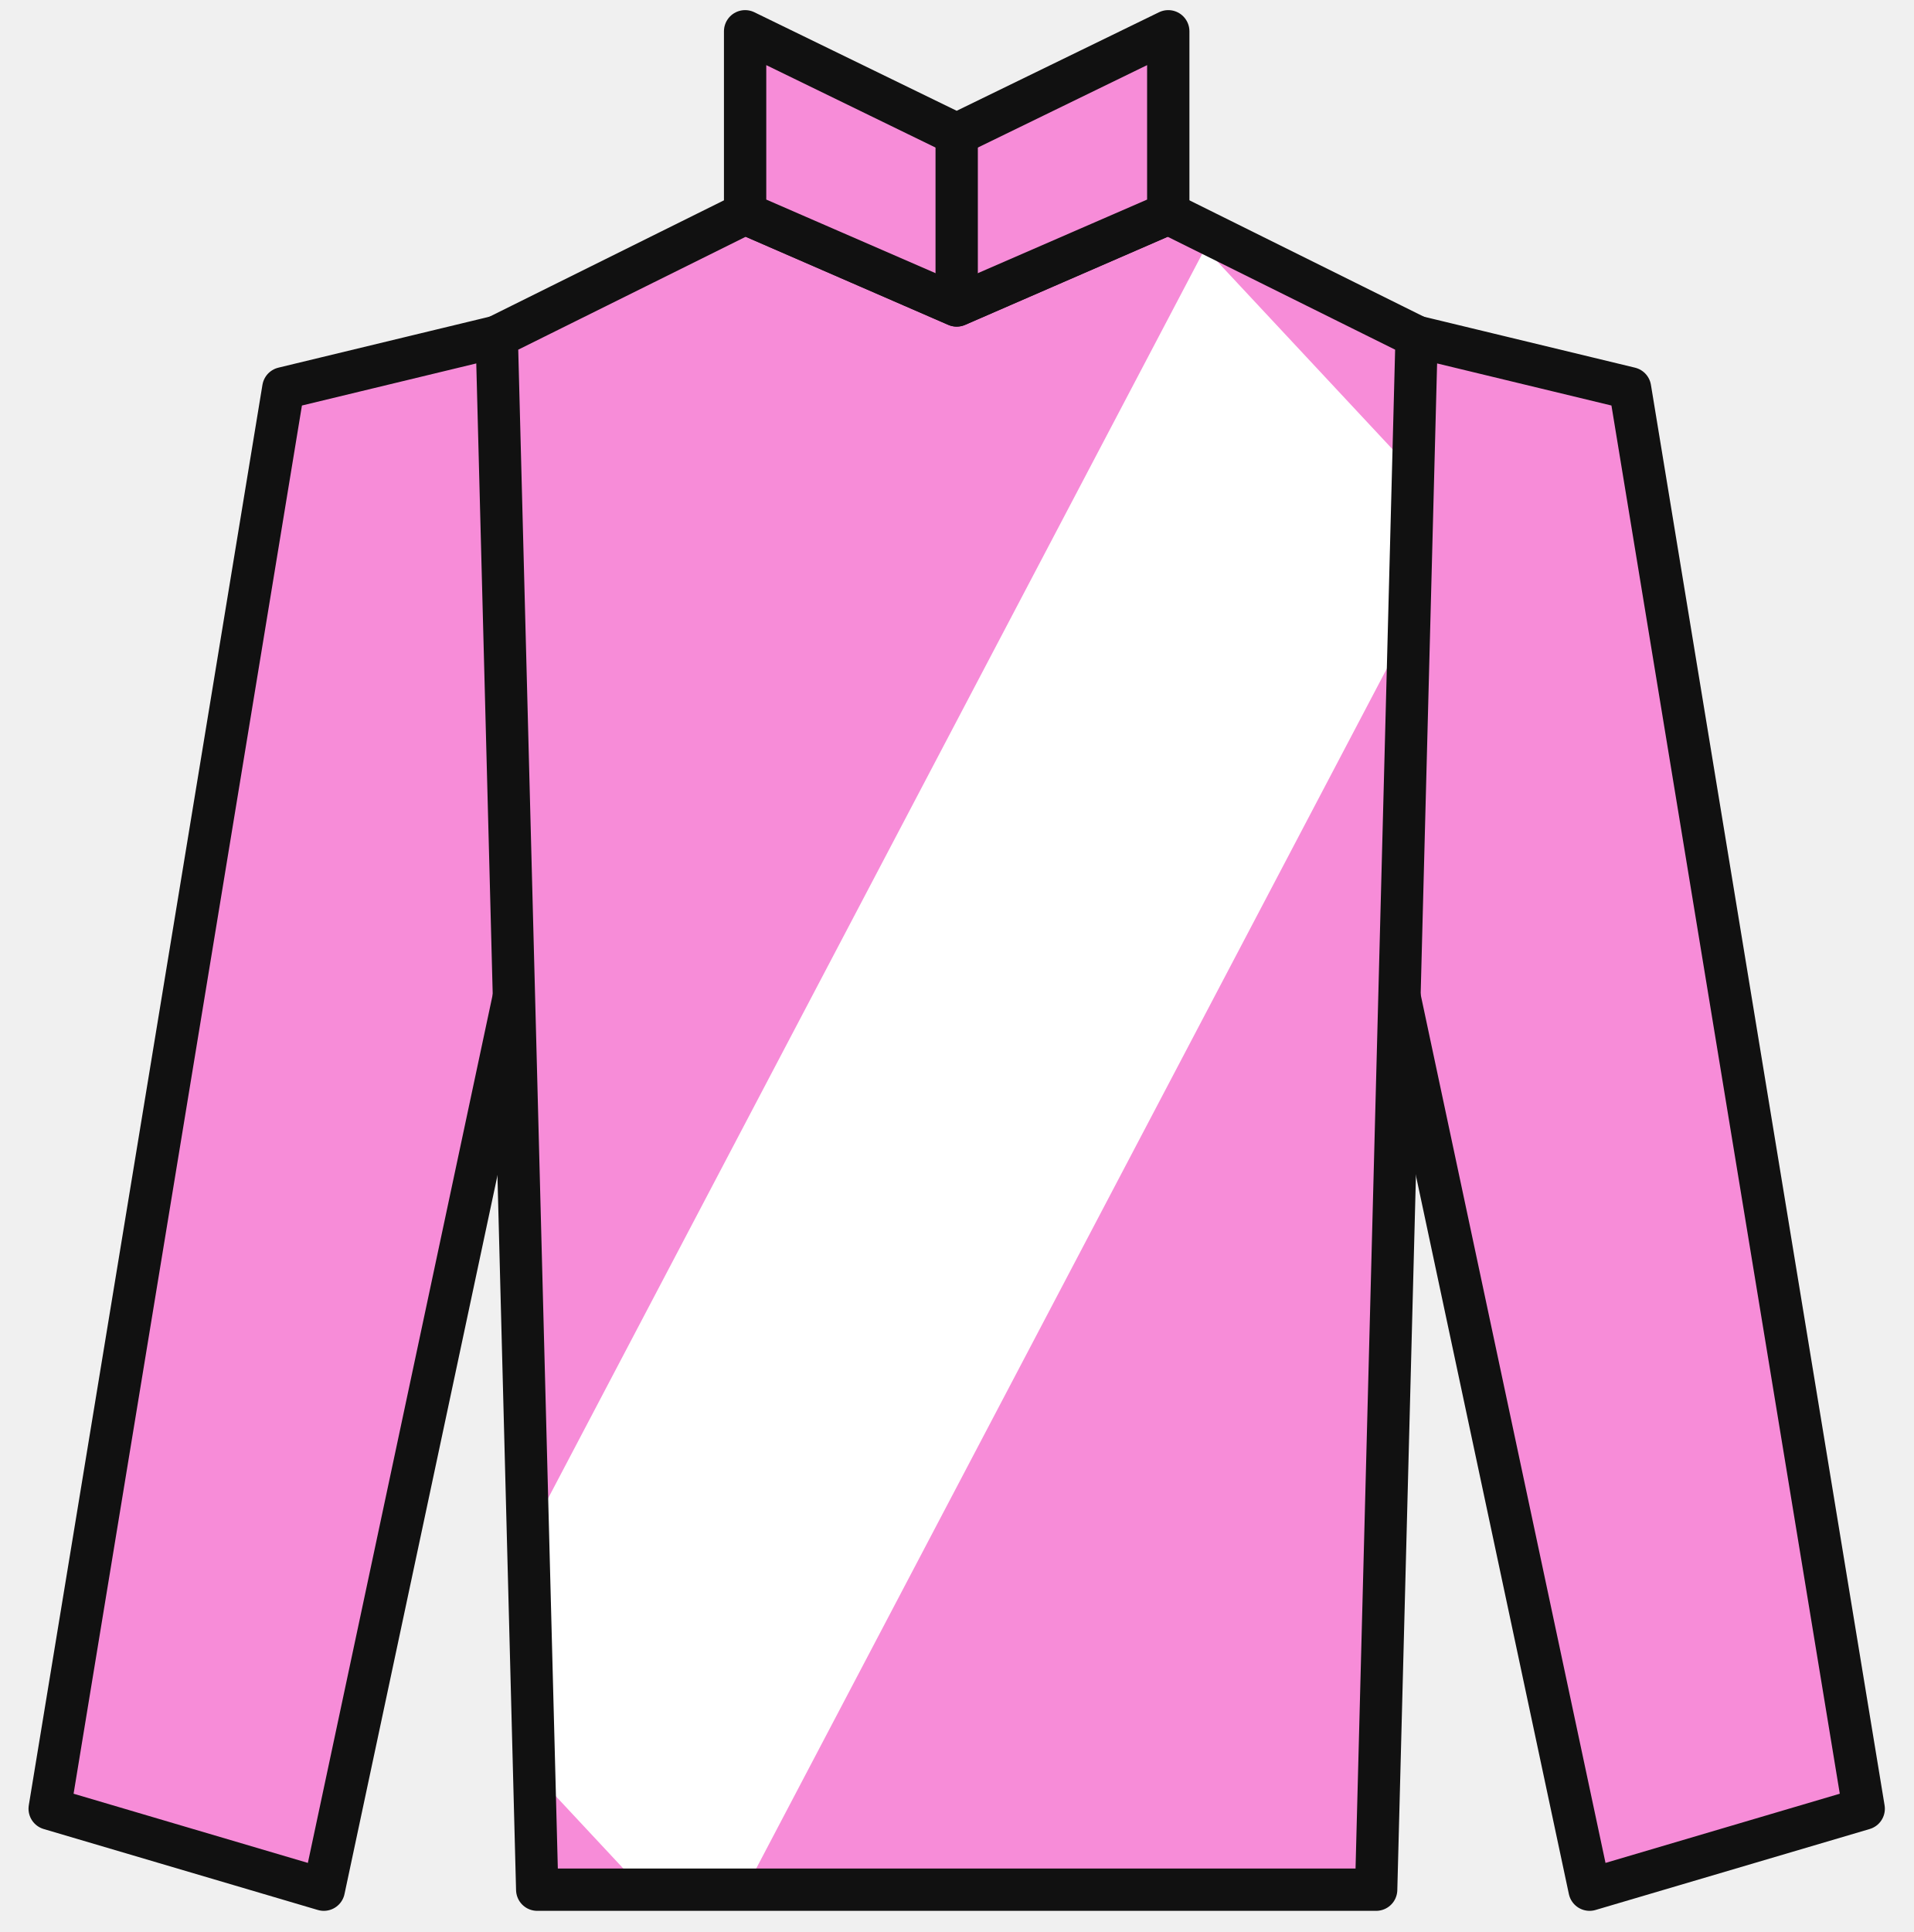
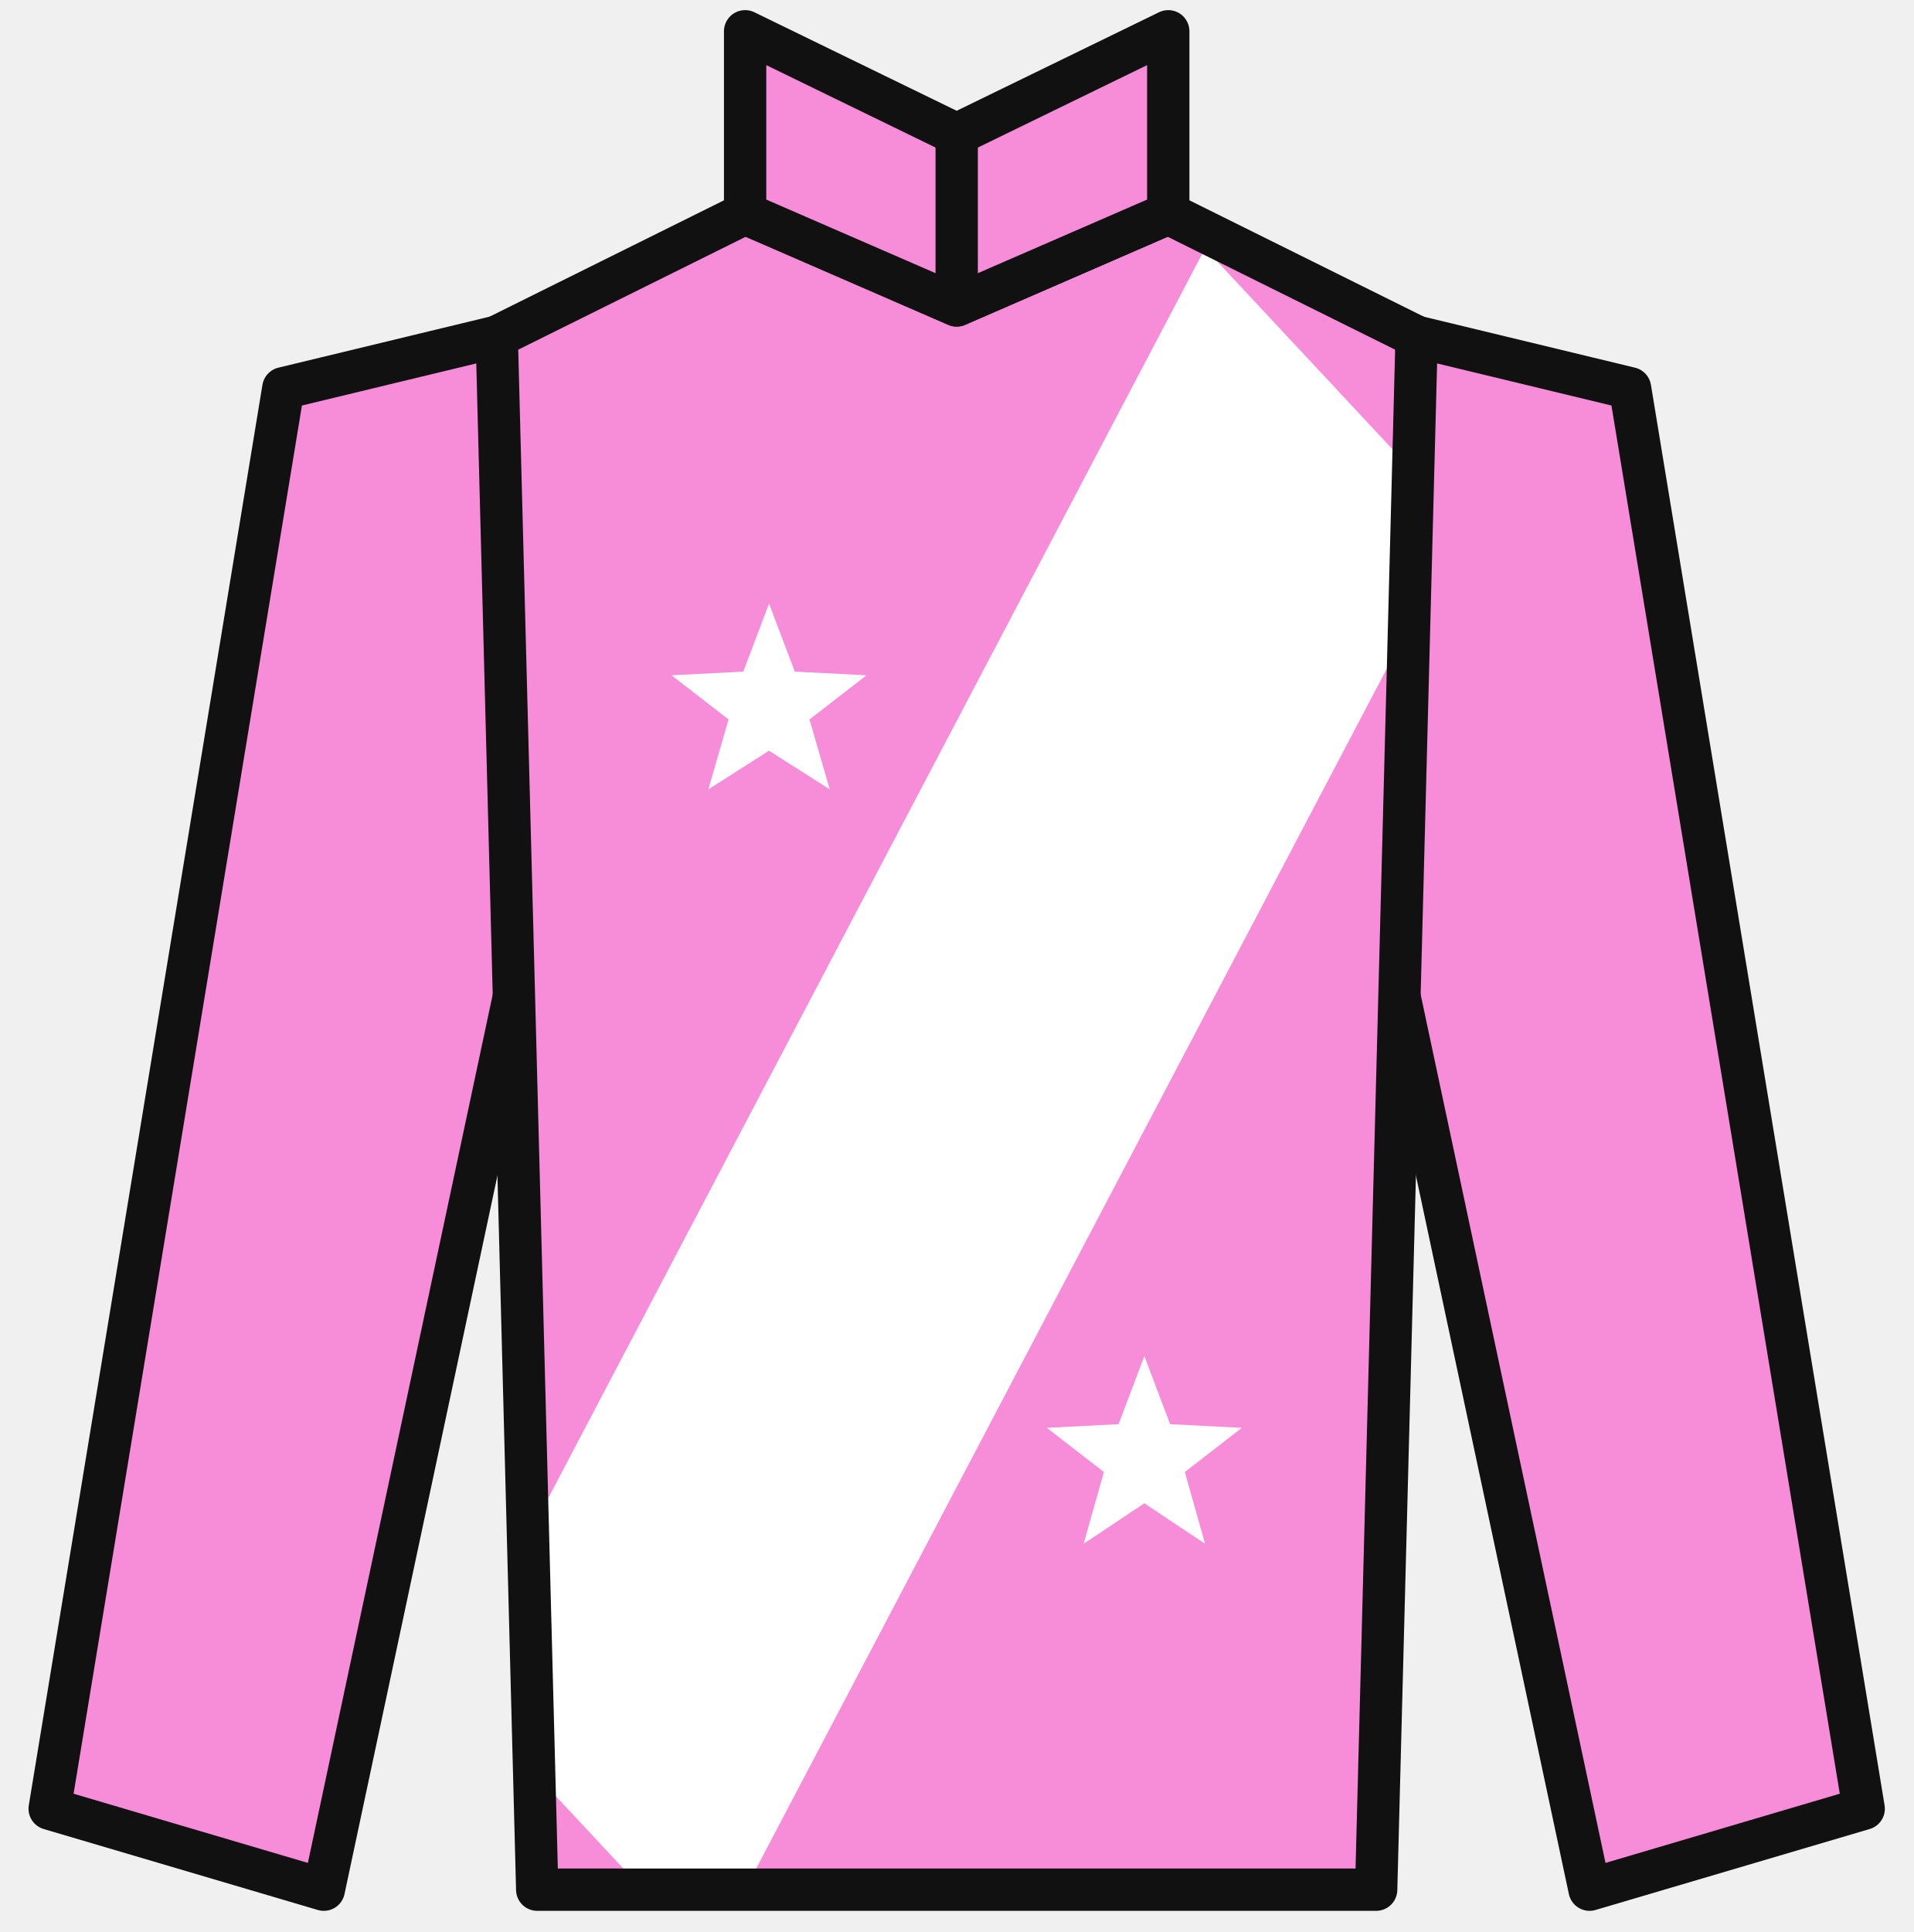
<svg xmlns="http://www.w3.org/2000/svg" class="trikot" viewBox="-1.5 -0.5 104 105" aria-hidden="true">
  <clipPath id="d1594405al">
    <path d="M25.5,17.8 L13.9,20.6 L1.2,97.8 L16.1,102.2 L27,51 Z" />
  </clipPath>
  <g clip-path="url(#d1594405al)">
    <rect x="0" y="17" width="28" height="86.5" fill="#F78CD8" />
  </g>
  <path d="M25.5,17.8 L13.9,20.6 L1.2,97.8 L16.1,102.2 L27,51 Z" fill="none" stroke="#111111" stroke-width="2.3" stroke-linejoin="round" />
  <clipPath id="d1594405ar">
    <path d="M75.5,17.8 L87.1,20.6 L99.8,97.8 L84.9,102.2 L74,51 Z" />
  </clipPath>
  <g clip-path="url(#d1594405ar)">
    <rect x="73" y="17" width="28" height="86.5" fill="#F78CD8" />
  </g>
  <path d="M75.5,17.8 L87.1,20.6 L99.8,97.8 L84.9,102.2 L74,51 Z" fill="none" stroke="#111111" stroke-width="2.3" stroke-linejoin="round" />
  <clipPath id="d1594405k">
    <path d="M25.5,17.8 L39,11.1 L50.5,16.1 L62,11.1 L75.5,17.8 L73.3,102.2 L27.7,102.2 Z" />
  </clipPath>
  <g clip-path="url(#d1594405k)">
    <rect x="25" y="10" width="51" height="93" fill="#F78CD8" />
    <polygon points="78.0,28.0 64.0,13.0 23.0,91.0 37.0,106.0" fill="#FFFFFF" />
+     <polygon points="40.3,32.3 41.7,36.0 45.6,36.2 42.5,38.6 43.6,42.4 40.3,40.3 37.0,42.4 38.1,38.6 35.0,36.2 38.9,36.0" fill="#FFFFFF" />
+     <polygon points="60.7,32.3 62.1,36.0 66.0,36.2 62.9,38.6 64.0,42.4 60.7,40.3 57.4,42.4 58.5,38.6 55.4,36.2 59.3,36.0" fill="#FFFFFF" />
+     <polygon points="50.5,52.8 51.9,56.5 55.8,56.6 52.7,59.1 53.8,62.9 50.5,60.7 47.2,62.9 48.3,59.1 45.2,56.6 49.1,56.5" fill="#FFFFFF" />
+     <polygon points="40.3,73.2 41.7,76.9 45.6,77.1 42.5,79.5 43.6,83.4 40.3,81.2 37.0,83.4 38.1,79.5 35.0,77.1 38.9,76.9" fill="#FFFFFF" />
+     <polygon points="60.7,73.2 62.1,76.9 66.0,77.1 62.9,79.5 64.0,83.4 60.7,81.2 57.4,83.4 58.5,79.5 55.4,77.1 59.3,76.9" fill="#FFFFFF" />
  </g>
  <path d="M25.5,17.8 L39,11.1 L50.5,16.1 L62,11.1 L75.5,17.8 L73.3,102.2 L27.7,102.2 Z" fill="none" stroke="#111111" stroke-width="2.3" stroke-linejoin="round" />
  <path d="M39,1.2 L50.5,6.8 L62,1.2 L62,11.1 L50.5,16.1 L39,11.1 Z" fill="#F78CD8" stroke="#111111" stroke-width="2.3" stroke-linejoin="round" />
  <path d="M50.5,6.8 L50.5,16.1" fill="none" stroke="#111111" stroke-width="2.3" />
</svg>
